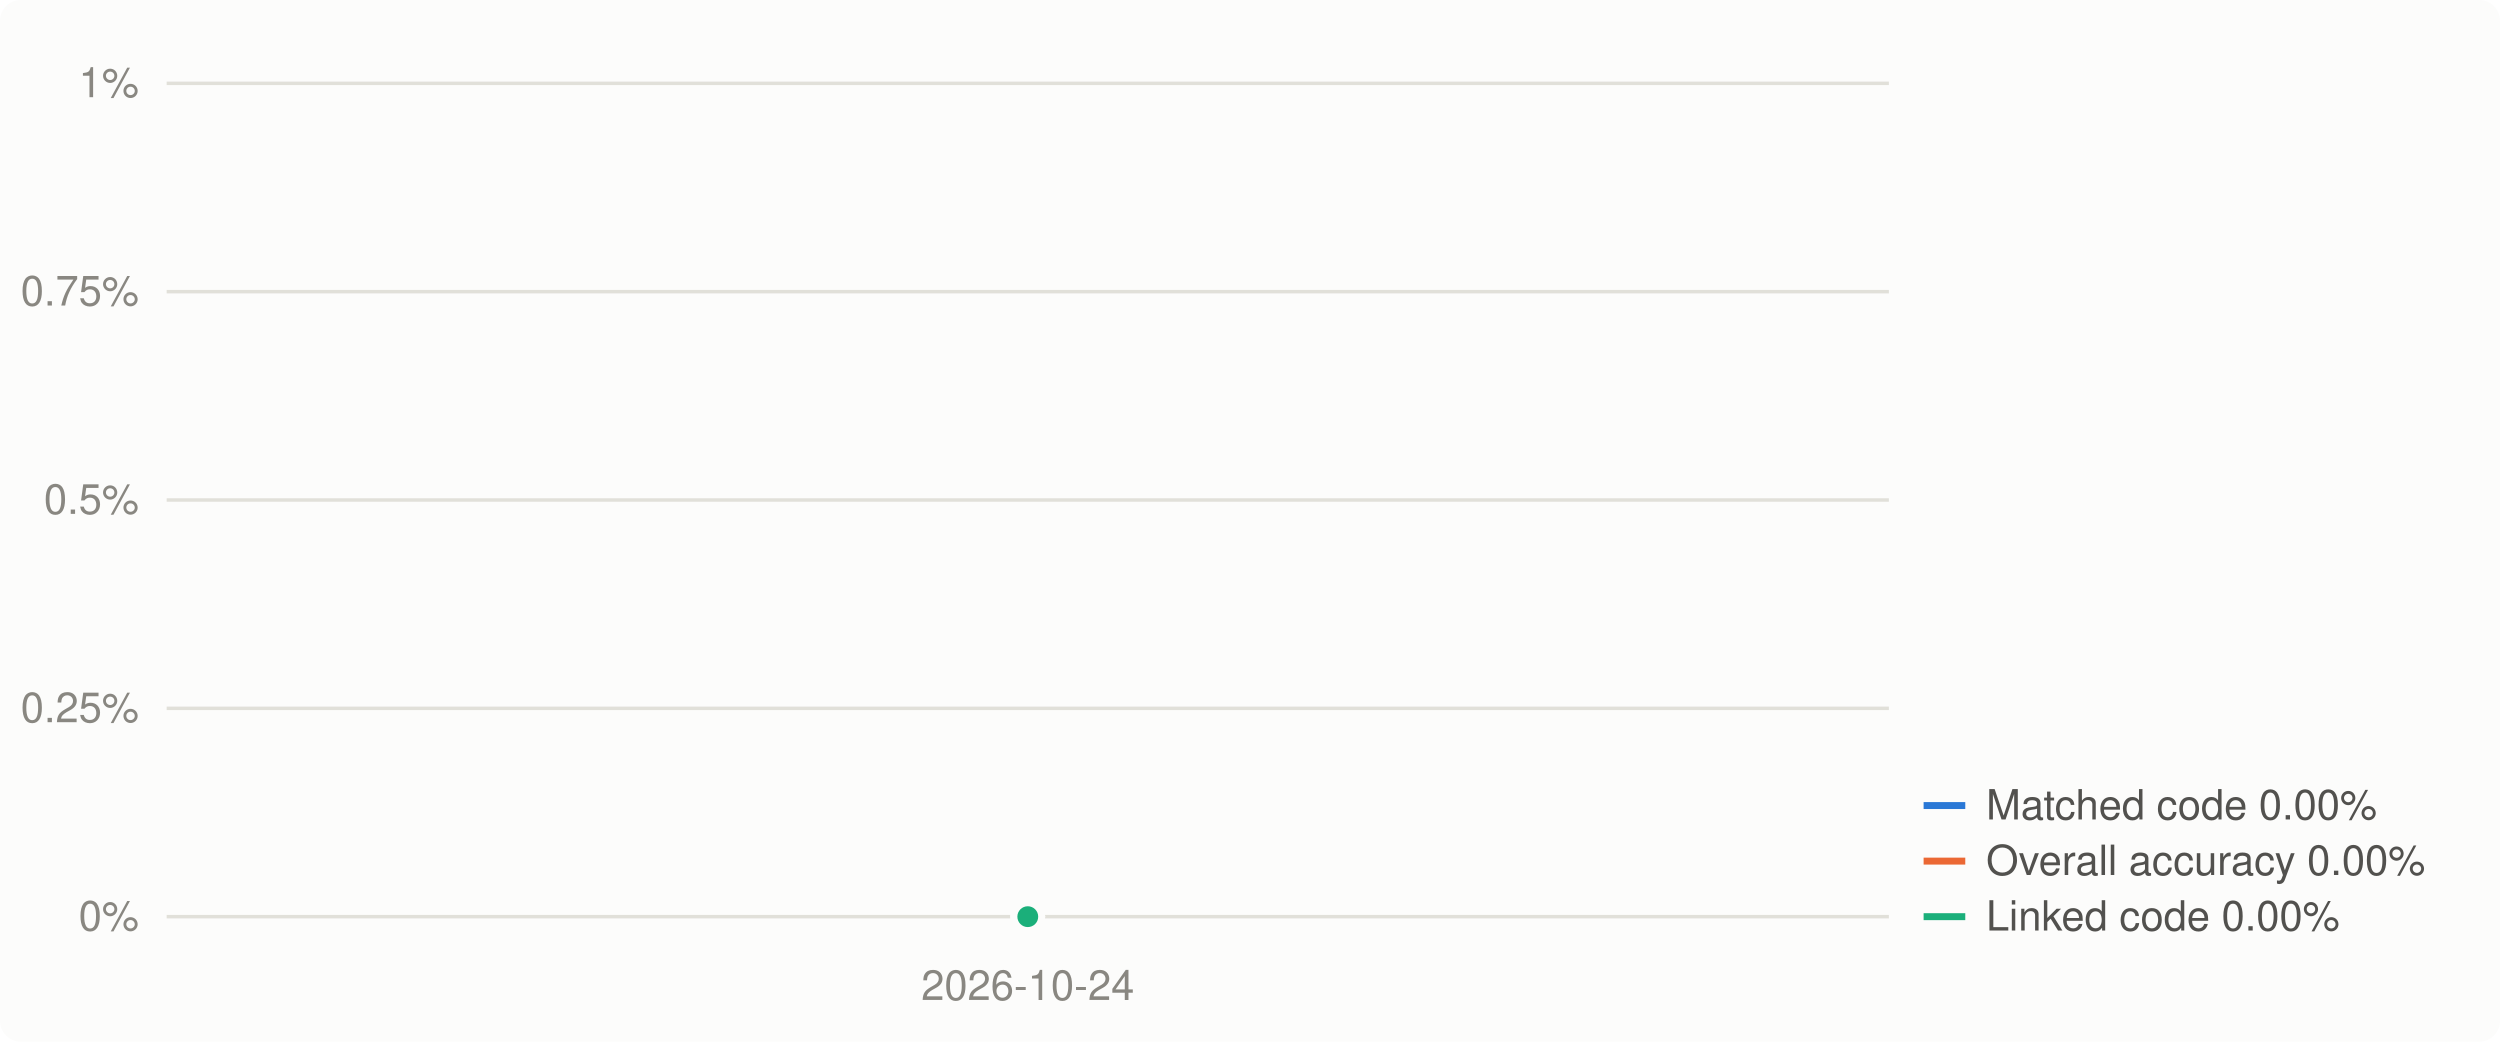
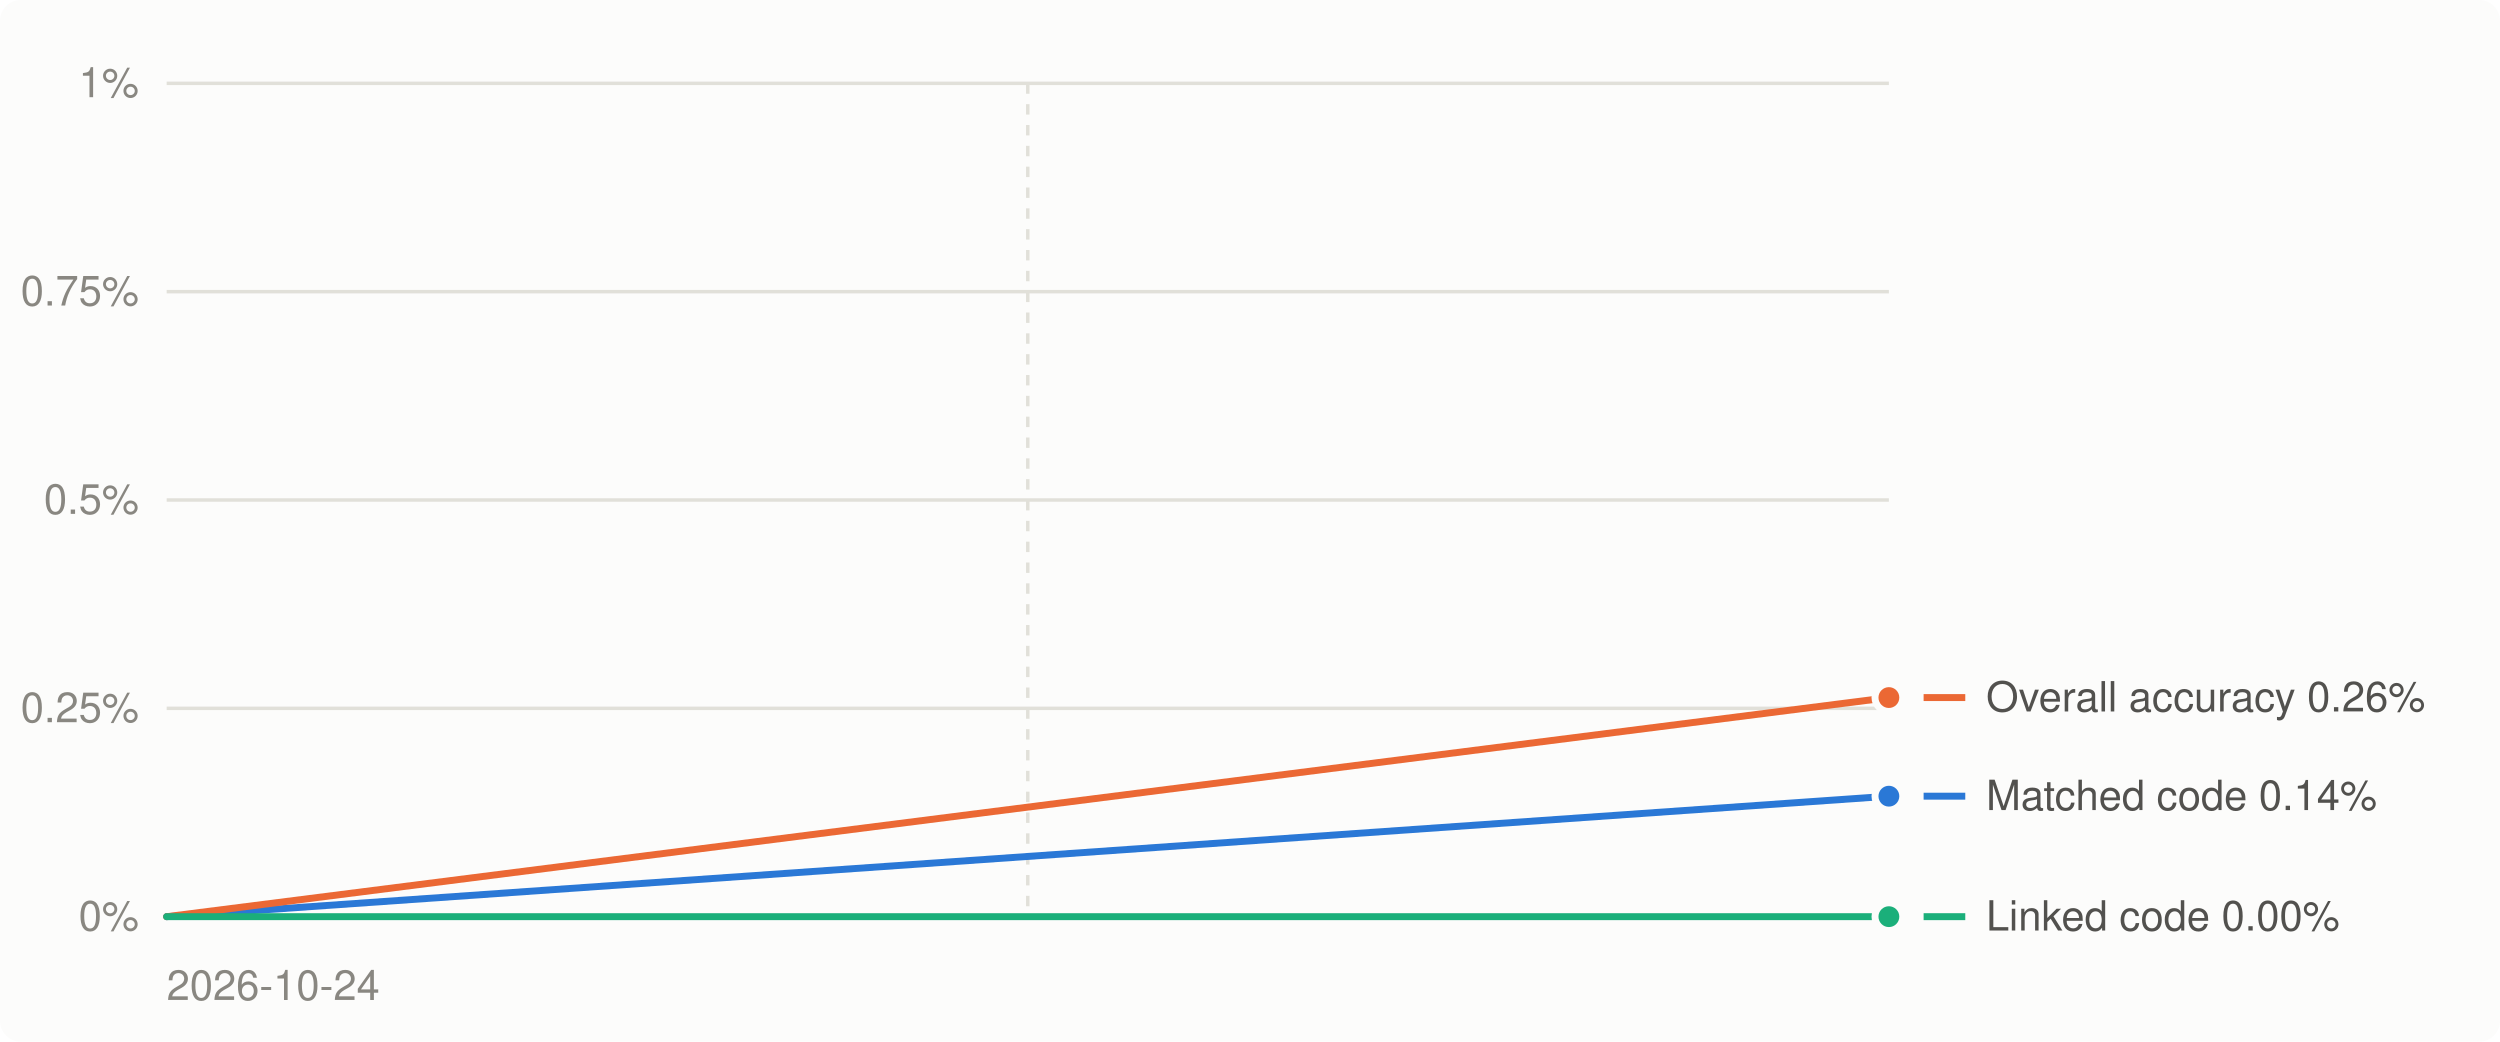
<svg xmlns="http://www.w3.org/2000/svg" viewBox="0 0 720 300" width="720" height="300" role="img" aria-label="Decompilation progress over time">
  <style>
.bg{fill:#fcfcfb}.grid{stroke:#e1e0d9}.muted{fill:#898781}.lbl{fill:#52514e}.ln0{stroke:#2a78d6}.dot0{fill:#2a78d6;stroke:#fcfcfb}.ln1{stroke:#eb6834}.dot1{fill:#eb6834;stroke:#fcfcfb}.ln2{stroke:#1baf7a}.dot2{fill:#1baf7a;stroke:#fcfcfb}
@media (prefers-color-scheme: dark){.bg{fill:#1a1a19}.grid{stroke:#2c2c2a}.muted{fill:#898781}.lbl{fill:#c3c2b7}.ln0{stroke:#3987e5}.dot0{fill:#3987e5;stroke:#1a1a19}.ln1{stroke:#d95926}.dot1{fill:#d95926;stroke:#1a1a19}.ln2{stroke:#199e70}.dot2{fill:#199e70;stroke:#1a1a19}}
text{font:12px -apple-system,BlinkMacSystemFont,'Segoe UI',Helvetica,Arial,sans-serif}
</style>
  <rect class="bg" width="720" height="300" rx="6" />
  <line x1="48" x2="544" y1="264.0" y2="264.0" class="grid" stroke-width="1" />
  <text x="40" y="268.0" class="muted" text-anchor="end">0%</text>
  <line x1="48" x2="544" y1="204.0" y2="204.0" class="grid" stroke-width="1" />
  <text x="40" y="208.0" class="muted" text-anchor="end">0.25%</text>
  <line x1="48" x2="544" y1="144.0" y2="144.0" class="grid" stroke-width="1" />
  <text x="40" y="148.0" class="muted" text-anchor="end">0.5%</text>
  <line x1="48" x2="544" y1="84.0" y2="84.0" class="grid" stroke-width="1" />
  <text x="40" y="88.0" class="muted" text-anchor="end">0.75%</text>
  <line x1="48" x2="544" y1="24.0" y2="24.0" class="grid" stroke-width="1" />
  <text x="40" y="28.0" class="muted" text-anchor="end">1%</text>
-   <text class="muted" x="296.0" y="288" text-anchor="middle">2026-10-24</text>
-   <circle cx="296.0" cy="264.0" r="4" class="dot0" stroke-width="2" />
-   <circle cx="296.0" cy="264.0" r="4" class="dot1" stroke-width="2" />
-   <circle cx="296.0" cy="264.0" r="4" class="dot2" stroke-width="2" />
+   <line x1="296.0" x2="296.0" y1="24" y2="264" class="grid" stroke-width="1" stroke-dasharray="3 3" />
+   <text class="muted" x="48.0" y="288" text-anchor="start">2026-10-24</text>
+   <polyline points="48.0,264.0 544.0,229.3" fill="none" class="ln0" stroke-width="2" stroke-linejoin="round" stroke-linecap="round" />
+   <polyline points="48.0,264.0 544.0,200.9" fill="none" class="ln1" stroke-width="2" stroke-linejoin="round" stroke-linecap="round" />
+   <polyline points="48.0,264.0 544.0,264.0" fill="none" class="ln2" stroke-width="2" stroke-linejoin="round" stroke-linecap="round" />
+   <circle cx="544.0" cy="229.3" r="4" class="dot0" stroke-width="2" />
+   <circle cx="544.0" cy="200.9" r="4" class="dot1" stroke-width="2" />
+   <circle cx="544.0" cy="264.0" r="4" class="dot2" stroke-width="2" />
  <line x1="554" x2="566" y1="264.0" y2="264.0" class="ln2" stroke-width="2" />
  <text class="lbl" x="572" y="268.0">Linked code 0.00%</text>
-   <line x1="554" x2="566" y1="248.0" y2="248.0" class="ln1" stroke-width="2" />
-   <text class="lbl" x="572" y="252.0">Overall accuracy 0.00%</text>
-   <line x1="554" x2="566" y1="232.0" y2="232.0" class="ln0" stroke-width="2" />
-   <text class="lbl" x="572" y="236.0">Matched code 0.00%</text>
+   <line x1="554" x2="566" y1="229.3" y2="229.3" class="ln0" stroke-width="2" />
+   <text class="lbl" x="572" y="233.3">Matched code 0.14%</text>
+   <line x1="554" x2="566" y1="200.9" y2="200.9" class="ln1" stroke-width="2" />
+   <text class="lbl" x="572" y="204.9">Overall accuracy 0.26%</text>
</svg>
